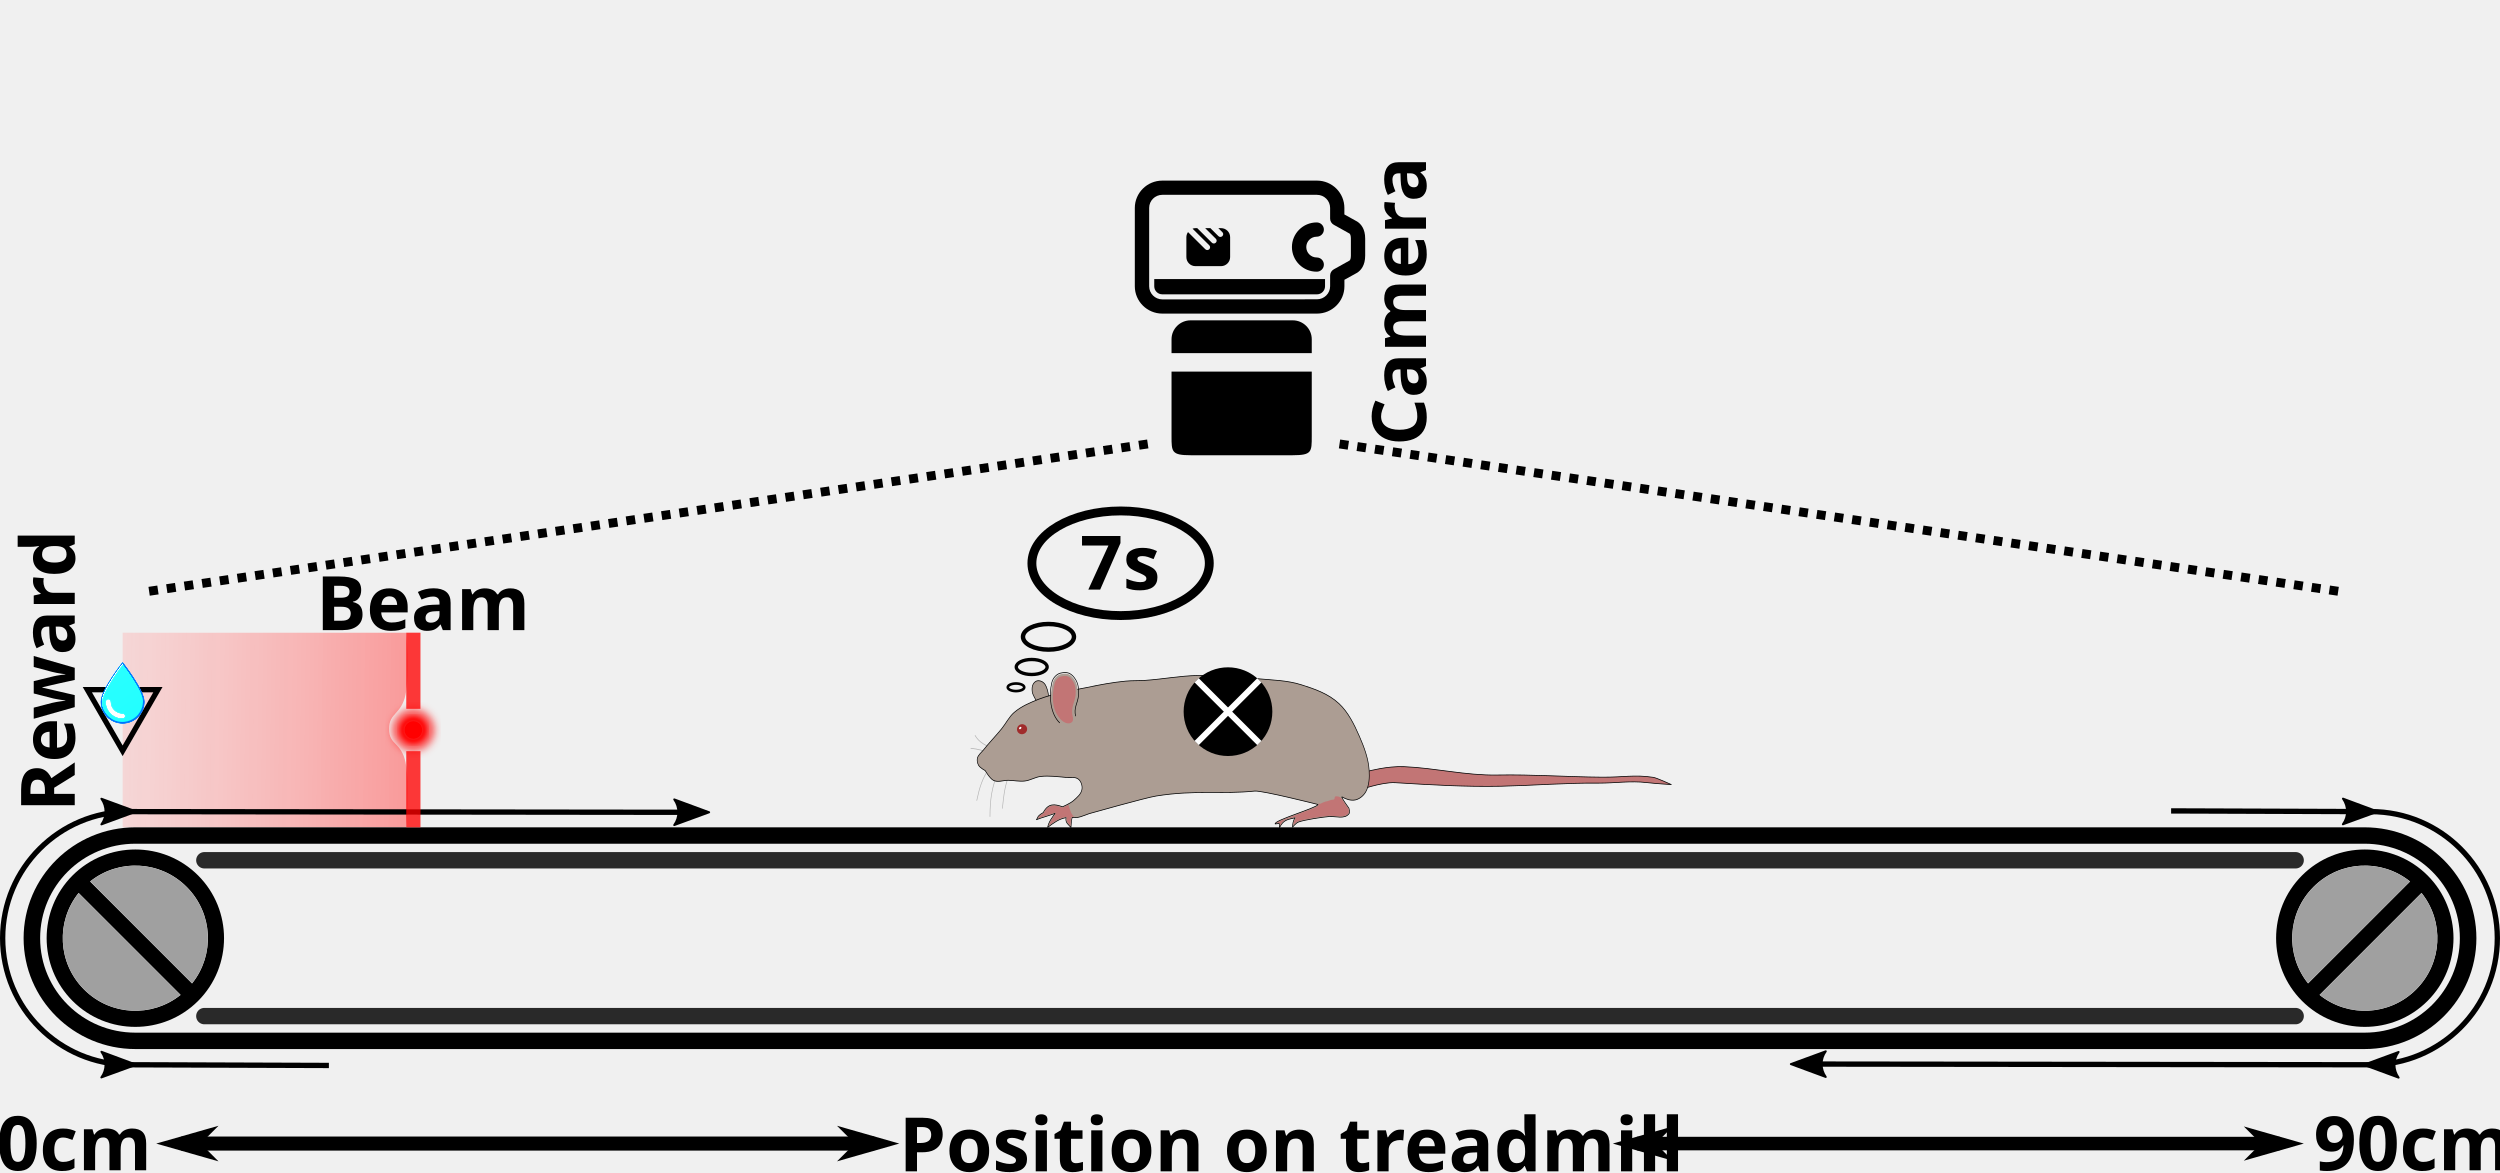
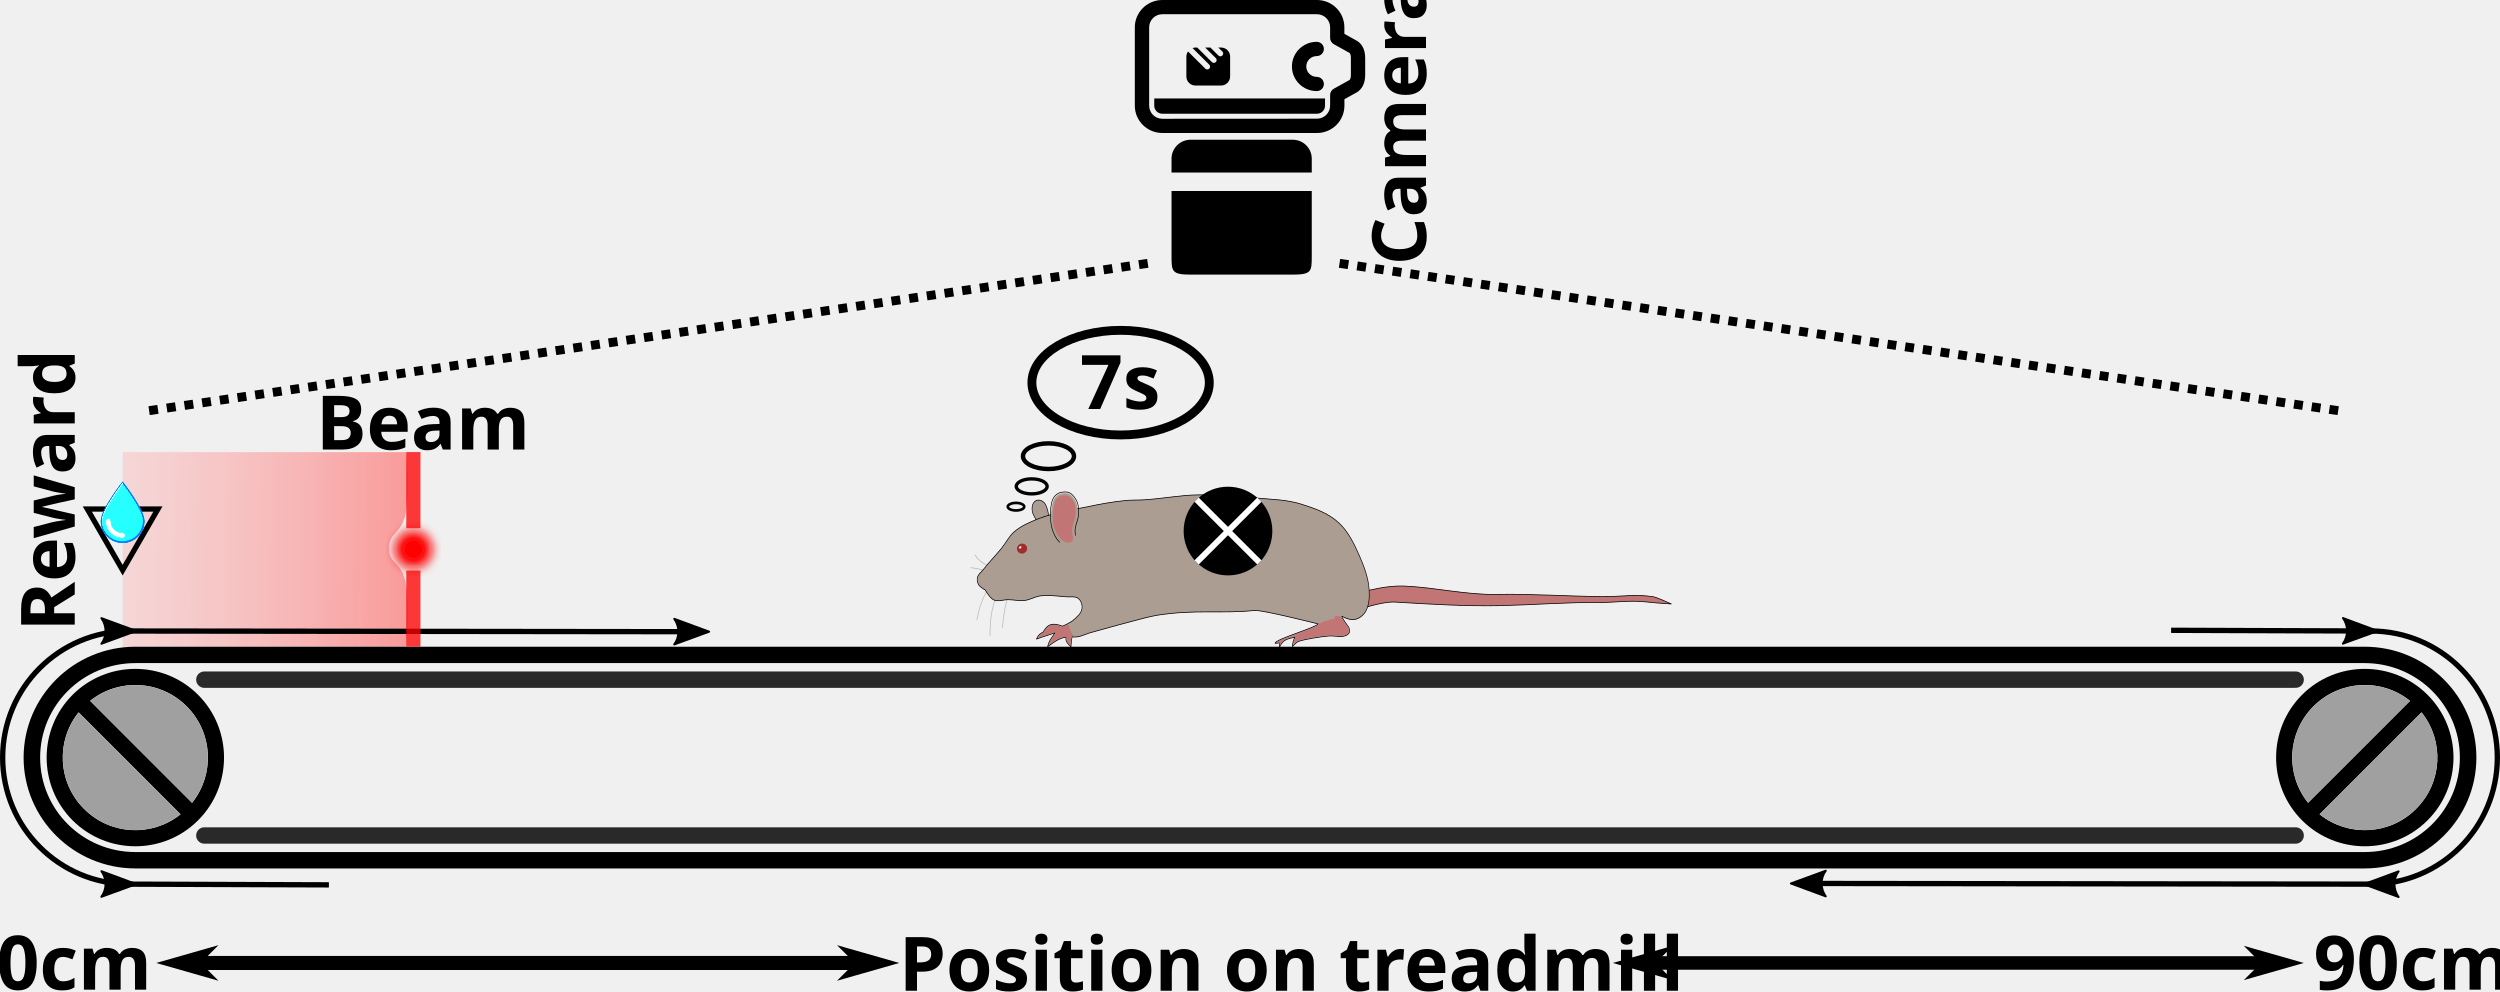
- <svg xmlns="http://www.w3.org/2000/svg" xmlns:xlink="http://www.w3.org/1999/xlink" width="1409.308mm" height="660.738mm" viewBox="0 0 4993.611 2341.199" id="svg2" version="1.1">
+ <svg xmlns="http://www.w3.org/2000/svg" xmlns:xlink="http://www.w3.org/1999/xlink" width="1409.308mm" height="558.925mm" viewBox="0 0 4993.611 1980.442" id="svg2" version="1.1">
  <defs id="defs4">
    <marker orient="auto" refY="0" refX="0" id="Arrow1Send" style="overflow:visible">
      <path id="path4686" d="M 0,0 5,-5 -12.5,0 5,5 0,0 Z" style="fill:#000000;fill-opacity:1;fill-rule:evenodd;stroke:#000000;stroke-width:1pt;stroke-opacity:1" transform="matrix(-0.2,0,0,-0.2,-1.2,0)" />
    </marker>
    <marker orient="auto" refY="0" refX="0" id="Arrow1Sstart" style="overflow:visible">
      <path id="path4683" d="M 0,0 5,-5 -12.5,0 5,5 0,0 Z" style="fill:#000000;fill-opacity:1;fill-rule:evenodd;stroke:#000000;stroke-width:1pt;stroke-opacity:1" transform="matrix(0.2,0,0,0.2,1.2,0)" />
    </marker>
    <marker orient="auto" refY="0" refX="0" id="marker5003" style="overflow:visible">
      <path id="path5005" d="M 0,0 5,-5 -12.5,0 5,5 0,0 Z" style="fill:#000000;fill-opacity:1;fill-rule:evenodd;stroke:#000000;stroke-width:1pt;stroke-opacity:1" transform="matrix(0.4,0,0,0.4,4,0)" />
    </marker>
    <marker orient="auto" refY="0" refX="0" id="marker4999" style="overflow:visible">
      <path id="path5001" d="M 0,0 5,-5 -12.5,0 5,5 0,0 Z" style="fill:#000000;fill-opacity:1;fill-rule:evenodd;stroke:#000000;stroke-width:1pt;stroke-opacity:1" transform="matrix(-0.4,0,0,-0.4,-4,0)" />
    </marker>
    <marker orient="auto" refY="0" refX="0" id="marker4995" style="overflow:visible">
      <path id="path4997" d="M 0,0 5,-5 -12.5,0 5,5 0,0 Z" style="fill:#000000;fill-opacity:1;fill-rule:evenodd;stroke:#000000;stroke-width:1pt;stroke-opacity:1" transform="matrix(0.4,0,0,0.4,4,0)" />
    </marker>
    <marker orient="auto" refY="0" refX="0" id="Arrow1Mend" style="overflow:visible">
      <path id="path4680" d="M 0,0 5,-5 -12.5,0 5,5 0,0 Z" style="fill:#000000;fill-opacity:1;fill-rule:evenodd;stroke:#000000;stroke-width:1pt;stroke-opacity:1" transform="matrix(-0.4,0,0,-0.4,-4,0)" />
    </marker>
    <marker orient="auto" refY="0" refX="0" id="Arrow1Mstart" style="overflow:visible">
      <path id="path4677" d="M 0,0 5,-5 -12.5,0 5,5 0,0 Z" style="fill:#000000;fill-opacity:1;fill-rule:evenodd;stroke:#000000;stroke-width:1pt;stroke-opacity:1" transform="matrix(0.4,0,0,0.4,4,0)" />
    </marker>
    <marker orient="auto" refY="0" refX="0" id="Arrow1Lend" style="overflow:visible">
      <path id="path4674" d="M 0,0 5,-5 -12.5,0 5,5 0,0 Z" style="fill:#000000;fill-opacity:1;fill-rule:evenodd;stroke:#000000;stroke-width:1pt;stroke-opacity:1" transform="matrix(-0.8,0,0,-0.8,-10,0)" />
    </marker>
    <marker orient="auto" refY="0" refX="0" id="Arrow1Lstart" style="overflow:visible">
      <path id="path4671" d="M 0,0 5,-5 -12.5,0 5,5 0,0 Z" style="fill:#000000;fill-opacity:1;fill-rule:evenodd;stroke:#000000;stroke-width:1pt;stroke-opacity:1" transform="matrix(0.8,0,0,0.8,10,0)" />
    </marker>
    <marker orient="auto" refY="0" refX="0" id="Arrow2Mstart" style="overflow:visible">
      <path id="path4530" style="fill:#000000;fill-opacity:1;fill-rule:evenodd;stroke:#000000;stroke-width:0.625;stroke-linejoin:round;stroke-opacity:1" d="M 8.719,4.034 -2.207,0.016 8.719,-4.002 c -1.745,2.372 -1.735,5.617 -6e-7,8.035 z" transform="scale(0.6,0.6)" />
    </marker>
    <linearGradient id="linearGradient19819">
      <stop style="stop-color:#ff0000;stop-opacity:1" offset="0" id="stop19821" />
      <stop style="stop-color:#ffffff;stop-opacity:0" offset="1" id="stop19823" />
    </linearGradient>
    <marker style="overflow:visible" id="marker9438" refX="0" refY="0" orient="auto">
      <path transform="scale(0.6,0.6)" d="M 8.719,4.034 -2.207,0.016 8.719,-4.002 c -1.745,2.372 -1.735,5.617 -6e-7,8.035 z" style="fill:#000000;fill-opacity:1;fill-rule:evenodd;stroke:#000000;stroke-width:0.625;stroke-linejoin:round;stroke-opacity:1" id="path9440" />
    </marker>
    <marker style="overflow:visible" id="marker9170" refX="0" refY="0" orient="auto">
      <path transform="scale(-0.6,-0.6)" d="M 8.719,4.034 -2.207,0.016 8.719,-4.002 c -1.745,2.372 -1.735,5.617 -6e-7,8.035 z" style="fill:#000000;fill-opacity:1;fill-rule:evenodd;stroke:#000000;stroke-width:0.625;stroke-linejoin:round;stroke-opacity:1" id="path9172" />
    </marker>
    <marker style="overflow:visible" id="marker9170-6" refX="0" refY="0" orient="auto">
      <path transform="scale(-0.6,-0.6)" d="M 8.719,4.034 -2.207,0.016 8.719,-4.002 c -1.745,2.372 -1.735,5.617 -6e-7,8.035 z" style="fill:#000000;fill-opacity:1;fill-rule:evenodd;stroke:#000000;stroke-width:0.625;stroke-linejoin:round;stroke-opacity:1" id="path9172-0" />
    </marker>
    <marker style="overflow:visible" id="marker9438-6" refX="0" refY="0" orient="auto">
      <path transform="scale(0.6,0.6)" d="M 8.719,4.034 -2.207,0.016 8.719,-4.002 c -1.745,2.372 -1.735,5.617 -6e-7,8.035 z" style="fill:#000000;fill-opacity:1;fill-rule:evenodd;stroke:#000000;stroke-width:0.625;stroke-linejoin:round;stroke-opacity:1" id="path9440-2" />
    </marker>
    <marker orient="auto" refY="0" refX="0" id="marker8992-6" style="overflow:visible">
      <path id="path8994-1" style="fill:#000000;fill-opacity:1;fill-rule:evenodd;stroke:#000000;stroke-width:0.625;stroke-linejoin:round;stroke-opacity:1" d="M 8.719,4.034 -2.207,0.016 8.719,-4.002 c -1.745,2.372 -1.735,5.617 -6e-7,8.035 z" transform="scale(-0.6,-0.6)" />
    </marker>
    <filter height="1.72" y="-0.36" width="1.72" x="-0.36" id="filter18049" style="color-interpolation-filters:sRGB">
      <feGaussianBlur id="feGaussianBlur18051" stdDeviation="8.504" />
    </filter>
    <filter height="1.48" y="-0.24" width="1.48" x="-0.24" id="filter18057" style="color-interpolation-filters:sRGB">
      <feGaussianBlur id="feGaussianBlur18059" stdDeviation="2.835" />
    </filter>
    <filter style="color-interpolation-filters:sRGB" id="filter19758">
      <feGaussianBlur stdDeviation="1" result="result1" id="feGaussianBlur19760" />
      <feComposite in="result1" in2="result1" result="result4" operator="in" id="feComposite19762" />
      <feBlend in="result1" mode="screen" result="result5" in2="result4" id="feBlend19764" />
      <feGaussianBlur stdDeviation="8" result="result6" in="result5" id="feGaussianBlur19766" />
      <feComposite operator="atop" in="result6" in2="result5" result="result8" id="feComposite19768" />
      <feComposite operator="in" result="fbSourceGraphic" in="result6" in2="result8" id="feComposite19770" />
      <feGaussianBlur result="result0" in="fbSourceGraphic" stdDeviation="2.5" id="feGaussianBlur19772" />
      <feSpecularLighting specularExponent="45" specularConstant="1.5" surfaceScale="1" lighting-color="#ffffff" result="result1" in="result0" id="feSpecularLighting19774">
        <fePointLight z="21000" y="-9000" x="-6000" id="fePointLight19776" />
      </feSpecularLighting>
      <feComposite operator="in" result="result2" in="result1" in2="fbSourceGraphic" id="feComposite19778" />
      <feComposite k3="1" k2="1" operator="arithmetic" result="result4" in="fbSourceGraphic" in2="result2" id="feComposite19780" k1="0" k4="0" />
      <feComposite operator="in" in2="result4" result="result91" id="feComposite19782" />
      <feBlend mode="multiply" in2="result91" id="feBlend19784" />
    </filter>
    <linearGradient xlink:href="#linearGradient19819" id="linearGradient19825" x1="552.424" y1="-1331.428" x2="-1620.382" y2="-1360.418" gradientUnits="userSpaceOnUse" gradientTransform="translate(-5.1889e-7,2.6423298e-6)" />
    <marker orient="auto" refY="0" refX="0" id="Arrow1Mstart-7" style="overflow:visible">
      <path id="path4677-0" d="M 0,0 5,-5 -12.5,0 5,5 0,0 Z" style="fill:#000000;fill-opacity:1;fill-rule:evenodd;stroke:#000000;stroke-width:1pt;stroke-opacity:1" transform="matrix(0.4,0,0,0.4,4,0)" />
    </marker>
    <marker orient="auto" refY="0" refX="0" id="Arrow1Mend-9" style="overflow:visible">
      <path id="path4680-3" d="M 0,0 5,-5 -12.5,0 5,5 0,0 Z" style="fill:#000000;fill-opacity:1;fill-rule:evenodd;stroke:#000000;stroke-width:1pt;stroke-opacity:1" transform="matrix(-0.4,0,0,-0.4,-4,0)" />
    </marker>
    <marker orient="auto" refY="0" refX="0" id="Arrow1Mstart-0" style="overflow:visible">
      <path id="path4677-6" d="M 0,0 5,-5 -12.5,0 5,5 0,0 Z" style="fill:#000000;fill-opacity:1;fill-rule:evenodd;stroke:#000000;stroke-width:1pt;stroke-opacity:1" transform="matrix(0.4,0,0,0.4,4,0)" />
    </marker>
    <marker orient="auto" refY="0" refX="0" id="Arrow1Mend-2" style="overflow:visible">
      <path id="path4680-6" d="M 0,0 5,-5 -12.5,0 5,5 0,0 Z" style="fill:#000000;fill-opacity:1;fill-rule:evenodd;stroke:#000000;stroke-width:1pt;stroke-opacity:1" transform="matrix(-0.4,0,0,-0.4,-4,0)" />
    </marker>
    <marker orient="auto" refY="0" refX="0" id="Arrow1Sstart-8" style="overflow:visible">
      <path id="path4683-7" d="M 0,0 5,-5 -12.5,0 5,5 0,0 Z" style="fill:#000000;fill-opacity:1;fill-rule:evenodd;stroke:#000000;stroke-width:1pt;stroke-opacity:1" transform="matrix(0.2,0,0,0.2,1.2,0)" />
    </marker>
    <marker orient="auto" refY="0" refX="0" id="Arrow1Send-9" style="overflow:visible">
      <path id="path4686-2" d="M 0,0 5,-5 -12.5,0 5,5 0,0 Z" style="fill:#000000;fill-opacity:1;fill-rule:evenodd;stroke:#000000;stroke-width:1pt;stroke-opacity:1" transform="matrix(-0.2,0,0,-0.2,-1.2,0)" />
    </marker>
  </defs>
-   <g transform="translate(1108.236,2803.573)" id="layer1">
+   <g transform="translate(1108.236,2442.816)" id="layer1">
    <path style="opacity:1;fill:url(#linearGradient19825);fill-opacity:1;fill-rule:evenodd;stroke:none;stroke-width:35.433;stroke-linecap:square;stroke-linejoin:miter;stroke-miterlimit:4;stroke-dasharray:none;stroke-dashoffset:0;stroke-opacity:1" d="m -863.251,-1539.737 566.642,0 c 0,0 6.959,84.264 -1.642,124.114 -8.602,39.849 -32.765,35.284 -32.836,67.778 -0.073,33.302 24.198,25.863 32.836,66.742 8.638,40.879 1.642,130.075 1.642,130.075 l -566.642,0 z" id="rect19817" />
    <g transform="translate(30,0)" id="g16892">
      <g id="g4769">
        <path id="path4334" d="m -867.681,-1151.055 c -123.188,10e-4 -223.405,99.344 -223.405,221.457 0,122.113 100.217,221.456 223.405,221.457 l 0,-32.74 c -105.338,-10e-4 -190.376,-84.298 -190.376,-188.717 0,-104.419 85.039,-188.716 190.376,-188.717 z m 0.002,0 0,32.74 4452.498,0 c 105.338,0 190.377,84.298 190.377,188.717 0,104.418 -85.039,188.716 -190.377,188.717 l -4452.498,0 0,32.74 4452.498,0 c 123.188,0 223.405,-99.344 223.405,-221.457 0,-122.113 -100.217,-221.456 -223.405,-221.457 z" style="color:#000000;font-style:normal;font-variant:normal;font-weight:normal;font-stretch:normal;font-size:medium;line-height:normal;font-family:sans-serif;text-indent:0;text-align:start;text-decoration:none;text-decoration-line:none;text-decoration-style:solid;text-decoration-color:#000000;letter-spacing:normal;word-spacing:normal;text-transform:none;direction:ltr;block-progression:tb;writing-mode:lr-tb;baseline-shift:baseline;text-anchor:start;white-space:normal;clip-rule:nonzero;display:inline;overflow:visible;visibility:visible;opacity:1;isolation:auto;mix-blend-mode:normal;color-interpolation:sRGB;color-interpolation-filters:linearRGB;solid-color:#000000;solid-opacity:1;fill:#000000;fill-opacity:1;fill-rule:nonzero;stroke:none;stroke-width:177.165;stroke-linecap:square;stroke-linejoin:miter;stroke-miterlimit:4;stroke-dasharray:none;stroke-dashoffset:0;stroke-opacity:1;color-rendering:auto;image-rendering:auto;shape-rendering:auto;text-rendering:auto;enable-background:accumulate" />
        <path id="path5941" d="m -730.065,-1085.231 2088.634,0 2088.635,0 0,0" style="fill:none;fill-opacity:1;fill-rule:evenodd;stroke:#000000;stroke-width:32.74;stroke-linecap:round;stroke-linejoin:miter;stroke-miterlimit:4;stroke-dasharray:none;stroke-opacity:0.825" />
        <path id="path5941-7" d="m -730.065,-773.963 2088.634,0 2088.635,0 0,0" style="fill:none;fill-opacity:1;fill-rule:evenodd;stroke:#000000;stroke-width:32.74;stroke-linecap:round;stroke-linejoin:miter;stroke-miterlimit:4;stroke-dasharray:none;stroke-opacity:0.825" />
        <g transform="matrix(0.9119516,0,0,0.9119516,-1352.608,-540.0852)" id="g4269">
          <path style="color:#000000;font-style:normal;font-variant:normal;font-weight:normal;font-stretch:normal;font-size:medium;line-height:normal;font-family:sans-serif;text-indent:0;text-align:start;text-decoration:none;text-decoration-line:none;text-decoration-style:solid;text-decoration-color:#000000;letter-spacing:normal;word-spacing:normal;text-transform:none;direction:ltr;block-progression:tb;writing-mode:lr-tb;baseline-shift:baseline;text-anchor:start;white-space:normal;clip-rule:nonzero;display:inline;overflow:visible;visibility:visible;opacity:1;isolation:auto;mix-blend-mode:normal;color-interpolation:sRGB;color-interpolation-filters:linearRGB;solid-color:#000000;solid-opacity:1;fill:#000000;fill-opacity:1;fill-rule:nonzero;stroke:none;stroke-width:35.433;stroke-linecap:butt;stroke-linejoin:miter;stroke-miterlimit:4;stroke-dasharray:none;stroke-dashoffset:0;stroke-opacity:1;color-rendering:auto;image-rendering:auto;shape-rendering:auto;text-rendering:auto;enable-background:accumulate" d="m 668.945,-564.569 c -75.762,-75.762 -199.135,-75.764 -274.897,-10e-4 -75.762,75.762 -75.762,199.136 0,274.899 75.762,75.762 199.135,75.761 274.897,-10e-4 75.762,-75.762 75.762,-199.134 2e-5,-274.896 z m -25.054,25.054 c 57.985,57.985 61.923,149.073 11.834,211.567 L 432.323,-551.349 c 62.494,-50.088 153.582,-46.151 211.567,11.834 z m -236.623,13.221 223.402,223.402 c -62.494,50.09 -153.582,46.151 -211.567,-11.834 -57.985,-57.985 -61.924,-149.073 -11.834,-211.567 z" id="path4155" />
          <path style="fill:#a0a0a0;stroke:none;stroke-width:1px;stroke-linecap:butt;stroke-linejoin:miter;stroke-opacity:1" d="m 522.506,1659.064 c -23.584,-1.338 -47.441,-8.235 -67.8,-19.598 -35.31,-19.709 -62.023,-52.093 -74.333,-90.114 -3.416,-10.549 -5.685,-21.299 -6.988,-33.102 -0.836,-7.572 -0.837,-24.256 -0.003,-31.734 2.928,-26.236 11.251,-49.644 25.22,-70.926 3.016,-4.595 8.277,-11.86 8.604,-11.88 0.097,-0.01 50.352,50.164 111.677,111.49 l 111.5,111.501 -3.568,2.702 c -29.603,22.418 -67.026,33.778 -104.31,31.662 z" id="path4265" transform="translate(0,-1927.559)" />
          <path style="fill:#a0a0a0;stroke:none;stroke-width:1px;stroke-linecap:butt;stroke-linejoin:miter;stroke-opacity:1" d="m 544.031,1487.794 c -66.207,-66.219 -111.392,-111.672 -111.167,-111.825 0.209,-0.142 1.879,-1.388 3.712,-2.769 7.745,-5.838 15.447,-10.574 24.624,-15.143 16.794,-8.361 35.458,-13.726 55.077,-15.831 5.655,-0.607 24.829,-0.601 30.406,0.01 12.989,1.421 24.32,3.876 35.709,7.735 55.711,18.878 96.773,67.528 106.025,125.621 1.397,8.772 1.764,13.913 1.768,24.749 0.004,11.589 -0.404,16.801 -2.109,26.897 -3.879,22.974 -13.501,46.064 -27.114,65.065 -1.866,2.604 -3.841,5.258 -4.389,5.898 l -0.996,1.162 -111.546,-111.567 z" id="path4267" transform="translate(0,-1927.559)" />
        </g>
        <g transform="matrix(0,-0.9119508,0.9119508,0,3974.839,-444.9002)" id="g4274">
          <path id="path4276" d="m 668.945,-564.569 c -75.762,-75.762 -199.135,-75.764 -274.897,-10e-4 -75.762,75.762 -75.762,199.136 0,274.899 75.762,75.762 199.135,75.761 274.897,-10e-4 75.762,-75.762 75.762,-199.134 2e-5,-274.896 z m -25.054,25.054 c 57.985,57.985 61.923,149.073 11.834,211.567 L 432.323,-551.349 c 62.494,-50.088 153.582,-46.151 211.567,11.834 z m -236.623,13.221 223.402,223.402 c -62.494,50.09 -153.582,46.151 -211.567,-11.834 -57.985,-57.985 -61.924,-149.073 -11.834,-211.567 z" style="color:#000000;font-style:normal;font-variant:normal;font-weight:normal;font-stretch:normal;font-size:medium;line-height:normal;font-family:sans-serif;text-indent:0;text-align:start;text-decoration:none;text-decoration-line:none;text-decoration-style:solid;text-decoration-color:#000000;letter-spacing:normal;word-spacing:normal;text-transform:none;direction:ltr;block-progression:tb;writing-mode:lr-tb;baseline-shift:baseline;text-anchor:start;white-space:normal;clip-rule:nonzero;display:inline;overflow:visible;visibility:visible;opacity:1;isolation:auto;mix-blend-mode:normal;color-interpolation:sRGB;color-interpolation-filters:linearRGB;solid-color:#000000;solid-opacity:1;fill:#000000;fill-opacity:1;fill-rule:nonzero;stroke:none;stroke-width:35.433;stroke-linecap:butt;stroke-linejoin:miter;stroke-miterlimit:4;stroke-dasharray:none;stroke-dashoffset:0;stroke-opacity:1;color-rendering:auto;image-rendering:auto;shape-rendering:auto;text-rendering:auto;enable-background:accumulate" />
          <path transform="translate(0,-1927.559)" id="path4278" d="m 522.506,1659.064 c -23.584,-1.338 -47.441,-8.235 -67.8,-19.598 -35.31,-19.709 -62.023,-52.093 -74.333,-90.114 -3.416,-10.549 -5.685,-21.299 -6.988,-33.102 -0.836,-7.572 -0.837,-24.256 -0.003,-31.734 2.928,-26.236 11.251,-49.644 25.22,-70.926 3.016,-4.595 8.277,-11.86 8.604,-11.88 0.097,-0.01 50.352,50.164 111.677,111.49 l 111.5,111.501 -3.568,2.702 c -29.603,22.418 -67.026,33.778 -104.31,31.662 z" style="fill:#a0a0a0;stroke:none;stroke-width:1px;stroke-linecap:butt;stroke-linejoin:miter;stroke-opacity:1" />
          <path transform="translate(0,-1927.559)" id="path4280" d="m 544.031,1487.794 c -66.207,-66.219 -111.392,-111.672 -111.167,-111.825 0.209,-0.142 1.879,-1.388 3.712,-2.769 7.745,-5.838 15.447,-10.574 24.624,-15.143 16.794,-8.361 35.458,-13.726 55.077,-15.831 5.655,-0.607 24.829,-0.601 30.406,0.01 12.989,1.421 24.32,3.876 35.709,7.735 55.711,18.878 96.773,67.528 106.025,125.621 1.397,8.772 1.764,13.913 1.768,24.749 0.004,11.589 -0.404,16.801 -2.109,26.897 -3.879,22.974 -13.501,46.064 -27.114,65.065 -1.866,2.604 -3.841,5.258 -4.389,5.898 l -0.996,1.162 -111.546,-111.567 z" style="fill:#a0a0a0;stroke:none;stroke-width:1px;stroke-linecap:butt;stroke-linejoin:miter;stroke-opacity:1" />
        </g>
        <path id="path7156" d="m -880.105,-676.783 c -139.626,8e-4 -252.816,-113.188 -252.816,-252.815 -8e-4,-139.627 113.189,-252.817 252.816,-252.816" style="opacity:1;fill:none;fill-opacity:1;fill-rule:evenodd;stroke:#000000;stroke-width:10.63;stroke-linecap:round;stroke-linejoin:miter;stroke-miterlimit:4;stroke-dasharray:none;stroke-dashoffset:0;stroke-opacity:1;marker-end:url(#marker9170)" />
        <path id="path7165" d="m 264.125,-1180.999 -1144.232,-1.414 0,0 0,0" style="fill:none;fill-rule:evenodd;stroke:#000000;stroke-width:10.63;stroke-linecap:butt;stroke-linejoin:miter;stroke-miterlimit:0;stroke-dasharray:none;stroke-opacity:1;marker-start:url(#marker9438)" />
        <path id="path7165-3" d="m -481.297,-675.369 -398.808,-1.414 0,0 0,0" style="fill:none;fill-rule:evenodd;stroke:#000000;stroke-width:10.63;stroke-linecap:butt;stroke-linejoin:miter;stroke-miterlimit:4;stroke-dasharray:none;stroke-opacity:1;marker-end:url(#Arrow2Mstart)" />
        <path id="path7156-7" d="m 3597.243,-1182.414 c 139.626,-8e-4 252.816,113.188 252.816,252.815 8e-4,139.627 -113.189,252.817 -252.816,252.816" style="opacity:1;fill:none;fill-opacity:1;fill-rule:evenodd;stroke:#000000;stroke-width:10.63;stroke-linecap:round;stroke-linejoin:miter;stroke-miterlimit:4;stroke-dasharray:none;stroke-dashoffset:0;stroke-opacity:1;marker-end:url(#marker9170-6)" />
        <path id="path7165-9" d="m 2453.013,-678.197 1144.232,1.414 0,0 0,0" style="fill:none;fill-rule:evenodd;stroke:#000000;stroke-width:10.63;stroke-linecap:butt;stroke-linejoin:miter;stroke-miterlimit:0;stroke-dasharray:none;stroke-opacity:1;marker-start:url(#marker9438-6)" />
        <path id="path7165-3-2" d="m 3198.435,-1183.828 398.808,1.414 0,0 0,0" style="fill:none;fill-rule:evenodd;stroke:#000000;stroke-width:10.63;stroke-linecap:butt;stroke-linejoin:miter;stroke-miterlimit:4;stroke-dasharray:none;stroke-opacity:1;marker-end:url(#marker8992-6)" />
      </g>
    </g>
    <g id="g18800">
      <path style="opacity:0.771;fill:none;fill-rule:evenodd;stroke:#ff0000;stroke-width:28.346;stroke-linecap:butt;stroke-linejoin:miter;stroke-miterlimit:4;stroke-dasharray:none;stroke-dashoffset:0;stroke-opacity:1" d="m -282.573,-1303.165 0,76.055 0,76.055" id="path16954" />
      <g transform="translate(0,13.74487)" id="g18795">
        <ellipse ry="28.346" rx="28.346" cy="-1345.937" cx="-295.825" id="path16915" style="opacity:1;fill:none;fill-opacity:1;fill-rule:evenodd;stroke:#ff0000;stroke-width:12.638;stroke-linecap:butt;stroke-linejoin:miter;stroke-miterlimit:0;stroke-dasharray:none;stroke-dashoffset:0;stroke-opacity:1;filter:url(#filter18049)" transform="matrix(1.121452,0,0,1.121452,49.18066,150.2155)" />
        <ellipse ry="14.173" rx="14.173" cy="-1345.937" cx="-295.825" id="path16915-3" style="opacity:1;fill:none;fill-opacity:1;fill-rule:evenodd;stroke:#ff0000;stroke-width:9.6;stroke-linecap:butt;stroke-linejoin:miter;stroke-miterlimit:0;stroke-dasharray:none;stroke-dashoffset:0;stroke-opacity:1;filter:url(#filter18057)" transform="matrix(1.476408,0,0,1.476408,154.1853,627.9633)" />
        <ellipse ry="12.402" rx="12.402" cy="-1359.189" cx="-282.573" id="path16915-3-7" style="opacity:1;fill:#ff0000;fill-opacity:1;fill-rule:evenodd;stroke:#ff0000;stroke-width:10.63;stroke-linecap:butt;stroke-linejoin:miter;stroke-miterlimit:0;stroke-dasharray:none;stroke-dashoffset:0;stroke-opacity:1" />
      </g>
      <path style="opacity:0.771;fill:none;fill-rule:evenodd;stroke:#ff0000;stroke-width:28.346;stroke-linecap:butt;stroke-linejoin:miter;stroke-miterlimit:4;stroke-dasharray:none;stroke-dashoffset:0;stroke-opacity:1" d="m -282.573,-1539.833 0,76.055 0,76.055" id="path16954-5" />
    </g>
    <g id="g19827" transform="translate(-96,0)">
      <path d="m -696.786,-1426.056 -141.037,0 70.519,122.142 70.519,-122.142 z" style="opacity:1;fill:none;stroke:#000000;stroke-width:10.63;stroke-miterlimit:4;stroke-dasharray:none" id="path18250" />
      <g style="opacity:1;filter:url(#filter19758)" transform="matrix(0.2428253,0,0,0.2428253,-829.4675,-1482.018)" id="g18767">
        <path style="fill:#006cff;fill-opacity:1" d="M 438.4,329.6 C 438.4,430.933 356.267,512 256,512 155.733,512 73.6,430.933 73.6,329.6 73.6,228.267 256,0 256,0 c 0,0 182.4,229.333 182.4,329.6 z" id="path18727" />
        <path style="fill:#ffffff" d="m 256,464 c -73.6,0 -134.4,-59.733 -134.4,-134.4 0,-8.533 7.467,-16 16,-16 8.533,0 16,7.467 16,16 0,56.533 45.867,102.4 102.4,102.4 8.533,0 16,7.467 16,16 0,8.533 -7.467,16 -16,16 z" id="path18729" />
        <g id="g18731" />
        <g id="g18733" />
        <g id="g18735" />
        <g id="g18737" />
        <g id="g18739" />
        <g id="g18741" />
        <g id="g18743" />
        <g id="g18745" />
        <g id="g18747" />
        <g id="g18749" />
        <g id="g18751" />
        <g id="g18753" />
        <g id="g18755" />
        <g id="g18757" />
        <g id="g18759" />
      </g>
    </g>
    <text xml:space="preserve" style="font-style:normal;font-weight:normal;font-size:150px;line-height:1000%;font-family:sans-serif;letter-spacing:0px;word-spacing:0px;fill:#000000;fill-opacity:1;stroke:none;stroke-width:1px;stroke-linecap:butt;stroke-linejoin:miter;stroke-opacity:1" x="-476.958" y="-1544.958" id="text19849">
      <tspan id="tspan19851" x="-476.958" y="-1544.958" style="font-style:normal;font-variant:normal;font-weight:bold;font-stretch:normal;font-family:sans-serif;-inkscape-font-specification:'sans-serif Bold'">Beam</tspan>
    </text>
    <text xml:space="preserve" style="font-style:normal;font-weight:normal;font-size:150px;line-height:1000%;font-family:sans-serif;letter-spacing:0px;word-spacing:0px;fill:#000000;fill-opacity:1;stroke:none;stroke-width:1px;stroke-linecap:butt;stroke-linejoin:miter;stroke-opacity:1" x="1181.725" y="-958.955" id="text19849-8" transform="matrix(0,-1,1,0,0,0)">
      <tspan id="tspan19851-0" x="1181.725" y="-958.955" style="font-style:normal;font-variant:normal;font-weight:bold;font-stretch:normal;font-family:sans-serif;-inkscape-font-specification:'sans-serif Bold'">Reward</tspan>
    </text>
    <g id="g4788" transform="translate(-844.8709,0)">
      <g transform="matrix(-2.606271,0.244504,0.2099261,3.046847,1635.325,-3286.216)" id="g16474">
        <path id="path4508" d="m -264.764,685.253 c 0,0 -14.933,-2.258 -27.648,-0.774 -23.609,2.756 -46.843,9.645 -70.553,11.145 -26.58,1.7 -52.448,5.426 -79.283,7.778 -17.093,1.499 -24.883,0.229 -39.334,3.255 -2.672,0.559 -13.413,5.81 -13.413,5.81 0,0 10.993,-1.42 18.783,-2.82 12.01,-2.2 23.978,-1.528 36.138,-2.528 24.65,-2.2 50.201,-2.467 74.901,-3.967 27.03,-1.7 52.609,-5.097 80.353,-8.782 10.142,-1.347 29.246,2.884 29.246,2.884" style="fill:#c27575;stroke:#000000;stroke-width:0.496;stroke-linecap:round;stroke-linejoin:round" />
        <path id="path4479" d="m 16.664,662.653 c 6.014,10 7.852,17.8 8.842,29" style="fill:none;stroke:#b3b3b3;stroke-width:0.496;stroke-linecap:round;stroke-linejoin:round" />
        <path id="path4481" d="m 23.382,660.153 c 6.004,6 8.724,12.4 11.314,20.2" style="fill:none;stroke:#b3b3b3;stroke-width:0.496;stroke-linecap:round;stroke-linejoin:round" />
        <path id="path4483" d="m 7.825,664.453 c 4.684,7 6.111,14.5 7.778,22.6" style="fill:none;stroke:#b3b3b3;stroke-width:0.496;stroke-linecap:round;stroke-linejoin:round" />
        <path id="path4485" d="m 18.078,647.853 c 6.788,-2.1 12.228,-5.6 14.498,-9.9" style="fill:none;stroke:#b3b3b3;stroke-width:0.496;stroke-linecap:round;stroke-linejoin:round" />
        <path id="path4487" d="m 23.028,650.253 c 3.628,-1.8 7.928,-3.3 13.438,-4.2" style="fill:none;stroke:#b3b3b3;stroke-width:0.496;stroke-linecap:round;stroke-linejoin:round" />
        <path id="path4502" d="m -24.967,623.253 c 0,-1.1 -0.782,-6.2 -0.177,-9.2 0.446,-2.2 1.076,-4.7 2.74,-6.2 1.287,-1.2 3.219,-1.9 4.95,-1.7 1.236,0.2 2.458,1 3.182,2 0.934,1.3 1.134,3 1.061,4.6 -0.052,1.2 -0.599,2.3 -1.061,3.3 -0.914,2.1 -3.359,5.9 -3.359,5.9" style="fill:#ac9d93;stroke:#000000;stroke-width:0.496;stroke-linecap:round;stroke-linejoin:round" />
        <path id="path4506" d="m -177.434,691.253 c -5.72,0 -47.538,12.625 -47.538,12.625 1.51,2.3 33.971,7.432 33.761,10.032 l -3.191,-0.048 0.011,2.748 c -3.37,-5 -6.72,-4.8 -12.38,-5.5 1.74,1.8 2.08,3.6 2.48,6 0,0 -2.94,-2.6 -4.77,-3 -4.45,-1.1 -19.114,-1.808 -23.664,-1.708 -5.13,0.1 -11.75,2.9 -15.38,-0.7 -0.84,-0.8 -0.18,-3.5 -0.18,-3.5 0,0 6.371,-8.849 4.561,-7.749 -2.96,1.8 -6.64,3.1 -10.08,2.7 -3.09,-0.4 -6.22,-2.2 -8.13,-4.6 -2.92,-3.8 -3.67,-9 -3.71,-13.8 -0.08,-7.8 2.68,-15.6 5.65,-22.8 3.33,-8.1 7.36,-16.5 13.79,-22.5 7.63,-7.2 18,-11.1 27.76,-14.6 10.52,-3.8 21.85,-4.8 32.88,-6.6 15.239,-2.5 30.545,-4.8 45.958,-5.8 13.231,-0.8 26.52,0.3 39.774,0 4.954,-0.1 9.894,-0.7 14.85,-0.7 10.034,0 20.06,0.8 30.052,1.8 12.48,1.1 25.123,1.8 37.299,4.7 6.647,1.7 13.456,3.5 19.269,7.1 4.073,2.5 6.863,6.7 10.43,9.9 4.946,4.4 10.315,8.4 15.198,12.9 1.66,1.5 4.04,2.7 4.78,4.8 0.51,1.4 0.21,3.2 -0.53,4.6 -0.99,1.8 -4.78,3.9 -4.78,3.9 0,0 -3.151,5.5 -5.829,6.9 -3.314,1.7 -7.43,0.5 -11.137,0.8 -4.25,0.4 -8.461,1.6 -12.728,1.5 -4.116,-0.1 -8.081,-1.9 -12.198,-2 -6.522,-0.1 -13.007,1.2 -19.445,2.2 -3.182,0.5 -7.091,-0.1 -9.458,2.1 -1.669,1.5 -2.51,4.3 -1.944,6.5 0.813,3.2 4.241,5.1 6.982,6.9 2.628,1.7 8.751,3.4 8.751,3.4 5.823,-2.3 10.608,-3.4 15.026,2.6 5.242,2.1 4.116,2.9 5.568,4.2 -4.856,-1.2 -9.728,-1.8 -14.584,-3 2.686,2.8 5.145,4.9 6.453,8.7 -4.793,-2.5 -9.053,-4.9 -14.584,-5.2 1.178,3.4 -1.826,4.7 -3.182,6.8 -0.443,-2.3 -0.635,-4.8 -1.503,-6.6 -4.387,1.1 -8.747,-0.5 -13.081,-1.4 0,0 -44.138,-7 -51.973,-7.4 -29.906,-1.7 -49.748,3 -75.304,2.8 z" style="fill:#ac9d93;stroke:#000000;stroke-width:0.496;stroke-linecap:round;stroke-linejoin:round" />
        <path id="path4504" d="m -43.528,631.853 c 1.289,-6.2 -2.461,-9.5 -3.271,-13.9 -0.561,-3.1 -0.508,-6.7 1.149,-9.4 2.518,-4.1 4.994,-5.1 9.723,-4.5 2.498,0.3 5.05,2.3 5.922,4.7 2.996,8.1 3.458,16.3 -1.679,23.1 -5.187,6.9 -13.018,5.6 -11.844,0 z" style="fill:#c27575;stroke:#ac9d93;stroke-width:1.488;stroke-linecap:round;stroke-linejoin:round" />
        <ellipse ry="3.27" rx="3.889" cy="636.74" cx="-3.501" id="path4477" style="fill:#a02c2c" />
        <ellipse ry="0.67" rx="0.982" cy="552.61" cx="314.571" id="path9055" style="fill:#ffffff" transform="matrix(0.8673569,0.4976866,-0.4976718,0.8673654,0,0)" />
        <path id="path9565" d="m -32.55,634.953 c 6.765,-6.5 7.052,-18.3 3.96,-26.7 -1.105,-3 -3.991,-5.3 -7.156,-5.7 -1.251,-0.1 -2.393,-0.2 -3.469,-0.1 -1.076,0.1 -2.094,0.3 -3.031,0.7 -1.875,0.9 -3.343,2.4 -4.688,4.6 -1.967,3.2 -1.945,7.1 -1.344,10.4 0.466,2.6 1.676,4.6 2.5,6.6 0.825,2 1.356,4 0.782,6.8" style="color:#000000;text-indent:0;text-transform:none;block-progression:tb;fill:none;stroke:#000000;stroke-width:0.496" />
        <path id="path9571" style="fill:#c27575" d="m -23.153,688.453 c -2.098,0 -4.405,0.8 -6.937,1.8 a 0.5,0.5 0 0 1 -0.313,0 c 0,0 -1.563,-0.4 -3.437,-1.1 -0.315,-0.1 -0.642,-0.2 -0.969,-0.3 -0.986,3 -1.323,6 -3.906,8.2 0.508,-0.1 1.026,-0.2 1.531,-0.3 a 0.5,0.5 0 0 1 0.562,0.3 c 0.793,1.6 1.052,3.7 1.376,5.7 0.633,-0.8 1.301,-1.5 1.812,-2.2 0.718,-0.9 1.102,-1.8 0.562,-3.4 a 0.5,0.5 0 0 1 0.5,-0.6 c 5.161,0.3 9.233,2.4 13.532,4.6 -1.336,-2.9 -3.404,-4.7 -5.782,-7.2 a 0.5,0.5 0 0 1 0.469,-0.8 c 4.369,1 8.794,1.6 13.219,2.6 -0.143,-0.3 -0.273,-0.5 -0.469,-0.7 -0.479,-0.5 -1.44,-1.2 -4.031,-2.2 a 0.5,0.5 0 0 1 -0.219,-0.2 c -2.149,-3 -4.29,-4 -6.625,-4.2 l -0.875,0 z" />
        <path id="path9583" style="fill:#c27575" d="m -192.256,713.476 c 0.024,-0.37 -5.74,-1.864 -6.981,-2.245 l -11.961,-2.764 c -1.856,-0.881 -12.894,-2.29 -14.184,-4.29 -0.161,-0.226 -0.108,-0.54 0.12,-0.7 -4.28,-0.783 3.645,1.569 -2.881,-0.395 0,0 -2.044,-0.716 -4.024,-0.816 -1.78,-0.2 -2.421,-0.712 -4.201,-0.612 -2.71,0.2 -0.385,-2.386 -3.217,-1.975 -3.788,0.273 -4.453,3.63 -5.803,5.13 0.208,0.121 -2.326,3.265 -2.407,3.492 0,0 -0.16,0.6 -0.22,1.3 -0.03,0.4 -0.02,0.8 0.03,1.1 0.05,0.3 0.13,0.5 0.22,0.6 1.66,1.7 4.05,1.9 6.75,1.7 2.69,-0.3 5.63,-1 8.28,-1.1 4.4,-0.1 19.094,0.608 23.774,1.708 1.07,0.2 2.26,1 3.25,1.7 0.35,0.3 0.35,0.3 0.62,0.5 -0.33,-1.6 -0.73,-3 -2.03,-4.4 -0.25,-0.333 -0.007,-0.808 0.41,-0.8 2.81,0.3 5.1,0.5 7.16,1.1 1.69,0.6 3.2,1.8 4.65,3.5 l 0.131,-1.748" />
      </g>
      <g style="fill:#000000;stroke:none;stroke-width:24.249;stroke-miterlimit:4;stroke-dasharray:none" transform="matrix(-0.02922408,0,0,-0.02922408,2151.352,-1473.29)" id="g19984">
        <g id="g20009">
          <g transform="translate(3.1927488e-4,205.3101)" id="g4492">
            <text transform="scale(-1,-1)" id="text20005" y="-5016.866" x="-8811.291" style="font-style:normal;font-weight:normal;font-size:5132.753px;line-height:1000%;font-family:sans-serif;letter-spacing:0px;word-spacing:0px;fill:#000000;fill-opacity:1;stroke:none;stroke-width:1px;stroke-linecap:butt;stroke-linejoin:miter;stroke-opacity:1" xml:space="preserve">
              <tspan y="-5016.866" x="-8811.291" id="tspan20007" style="font-style:normal;font-variant:normal;font-weight:bold;font-stretch:normal;font-family:sans-serif;-inkscape-font-specification:'sans-serif Bold'">7s</tspan>
            </text>
            <g id="g4480" transform="translate(-22753.151,-674.1674)">
              <g id="g4486">
                <ellipse style="fill:none;fill-rule:evenodd;stroke:#000000;stroke-width:606.231;stroke-linecap:butt;stroke-linejoin:miter;stroke-miterlimit:4;stroke-dasharray:none;stroke-opacity:1" id="path4418" transform="scale(-1,-1)" cx="-28788.795" cy="-7490.505" rx="6062.307" ry="3575.729" />
                <ellipse style="fill:none;fill-rule:evenodd;stroke:#000000;stroke-width:303.115;stroke-linecap:butt;stroke-linejoin:miter;stroke-miterlimit:4;stroke-dasharray:none;stroke-opacity:1" id="path4418-3" cx="-33718.348" cy="-2464.006" rx="1742.657" ry="875.537" transform="scale(-1,-1)" />
                <ellipse style="fill:none;fill-rule:evenodd;stroke:#000000;stroke-width:230.368;stroke-linecap:butt;stroke-linejoin:miter;stroke-miterlimit:4;stroke-dasharray:none;stroke-opacity:1" id="path4418-3-7" cx="-34865.148" cy="-401.065" rx="1054.445" ry="512.786" transform="scale(-1,-1)" />
                <ellipse style="fill:none;fill-rule:evenodd;stroke:#000000;stroke-width:181.869;stroke-linecap:butt;stroke-linejoin:miter;stroke-miterlimit:4;stroke-dasharray:none;stroke-opacity:1" id="path4418-3-7-5" cx="-35937.688" cy="987.505" rx="562.864" ry="258.706" transform="scale(-1,-1)" />
              </g>
            </g>
          </g>
        </g>
      </g>
    </g>
    <g id="g8736" transform="matrix(0.7071068,-0.7071068,0.7071068,0.7071068,815.5287,2164.487)">
      <circle mask="none" r="88.583" cy="-2133.668" cx="2881.912" id="path8594" style="fill:#000000;fill-opacity:1;fill-rule:evenodd;stroke:none;stroke-width:1px;stroke-linecap:butt;stroke-linejoin:miter;stroke-opacity:1" />
      <path mask="none" id="path8596" d="m 2881.912,-2222.251 0,177.165" style="fill:none;fill-opacity:1;fill-rule:evenodd;stroke:#ffffff;stroke-width:11.838;stroke-linecap:butt;stroke-linejoin:miter;stroke-miterlimit:4;stroke-dasharray:none;stroke-opacity:1" />
      <path mask="none" id="path8596-4" d="m 2793.329,-2133.668 177.165,0" style="opacity:1;fill:none;fill-opacity:1;fill-rule:evenodd;stroke:#ffffff;stroke-width:11.838;stroke-linecap:butt;stroke-linejoin:miter;stroke-miterlimit:4;stroke-dasharray:none;stroke-opacity:1" />
    </g>
    <g id="g4373" transform="matrix(0,0.8849017,-0.8900258,0,1761.933,-2629.665)">
      <g id="g4375" transform="translate(201.1524,-61.8022)">
        <g id="g4377">
          <path id="path4379" d="m 248.6,269.4 -14.7,0 -15.6,-28 c -0.2,-0.4 -0.4,-0.7 -0.6,-1 -5.3,-8 -16.3,-17.6 -38.4,-17.6 l -38.4,0 c -22.1,0 -33,9.6 -38.3,17.7 -0.2,0.3 -0.4,0.6 -0.6,1 l -15.6,28 -14.7,0 C 37.7,269.4 10,297 10,331 l 0,347.1 c 0,34 27.7,61.7 61.7,61.7 l 176.9,0 c 34,0 61.6,-27.7 61.6,-61.7 l 0,-347.1 c 0,-34 -27.6,-61.6 -61.6,-61.6 z m 29.5,408.7 c 0,16.3 -13.3,29.5 -29.5,29.5 l -177,0 c -16.3,0 -29.5,-13.3 -29.5,-29.5 l 0,-347.1 c 0,-16.3 13.3,-29.5 29.5,-29.5 l 24.1,0 c 5.8,0 11.2,-3.2 14,-8.2 l 19.9,-35.5 c 1.5,-1.8 5.7,-2.9 11.2,-2.9 l 38.4,0 c 5.5,0 9.8,1.1 11.2,2.9 l 19.9,35.5 c 2.9,5.1 8.2,8.2 14,8.2 l 24.1,0 c 16.3,0 29.5,13.2 29.5,29.5 l 0.2,347.1 0,0 z" />
          <path id="path4381" d="m 199.6,315.5 c -8.9,0 -16.1,7.2 -16.1,16.1 0,12.9 -10.5,23.4 -23.5,23.4 -12.9,0 -23.4,-10.5 -23.4,-23.4 0,-8.9 -7.2,-16.1 -16.1,-16.1 -8.9,0 -16.1,7.2 -16.1,16.1 0,30.7 24.9,55.6 55.6,55.6 30.7,0 55.6,-24.9 55.6,-55.6 0.1,-8.9 -7.1,-16.1 -16,-16.1 z" />
          <path id="path4383" d="m 182.6,525.9 -45,0 c -11.2,0 -20.3,9.1 -20.3,20.4 l 0,6.1 9.1,-9.1 c 2.5,-2.5 6.5,-2.5 8.9,0 2.5,2.5 2.5,6.5 0,8.9 l -18,18 0,11.7 23.9,-23.9 c 2.4,-2.5 6.5,-2.5 8.9,0 2.5,2.5 2.5,6.5 0,8.9 l -32.8,32.8 0,4 c 0,2.3 0.4,4.5 1.2,6.5 L 156,572.7 c 2.5,-2.5 6.5,-2.5 8.9,0 2.5,2.5 2.5,6.5 0,8.9 l -38.7,38.8 c 3.3,2.3 7.3,3.7 11.5,3.7 l 45,0 c 11.2,0 20.4,-9.1 20.4,-20.4 l 0,-57.6 c -0.2,-11.1 -9.3,-20.2 -20.5,-20.2 z" />
          <path id="path4385" d="m 248.6,312.9 -16.3,0 0,383.3 16.3,0 c 10,0 18.1,-8.1 18.1,-18.1 l 0,-347.1 c 0,-10 -8.2,-18.1 -18.1,-18.1 z" />
          <path id="path4387" d="m 325.4,385.4 0,229.2 c 0,23.6 19.2,42.8 42.7,42.8 l 31.4,0 0,-314.7 -31.4,0 c -23.5,0 -42.7,19.1 -42.7,42.7 z" />
          <path id="path4389" d="m 587.1,342.7 -146,0 0,314.7 146,0 c 35,0 42.8,0 42.8,-42.8 l 0,-229.2 c -0.1,-42.7 -7.3,-42.7 -42.8,-42.7 z" />
        </g>
      </g>
      <g id="g4393" />
      <g id="g4395" />
      <g id="g4397" />
      <g id="g4399" />
      <g id="g4401" />
      <g id="g4403" />
      <g id="g4405" />
      <g id="g4407" />
      <g id="g4409" />
      <g id="g4411" />
      <g id="g4413" />
      <g id="g4415" />
      <g id="g4417" />
      <g id="g4419" />
      <g id="g4421" />
    </g>
    <text xml:space="preserve" style="font-style:normal;font-weight:normal;font-size:150px;line-height:1000%;font-family:sans-serif;letter-spacing:0px;word-spacing:0px;fill:#000000;fill-opacity:1;stroke:none;stroke-width:1px;stroke-linecap:butt;stroke-linejoin:miter;stroke-opacity:1" x="1913.014" y="1740.119" id="text19849-3" transform="matrix(0,-1,1,0,0,0)">
      <tspan id="tspan19851-6" x="1913.014" y="1740.119" style="font-style:normal;font-variant:normal;font-weight:bold;font-stretch:normal;font-family:sans-serif;-inkscape-font-specification:'sans-serif Bold'">Camera</tspan>
    </text>
    <text xml:space="preserve" style="font-style:normal;font-weight:normal;font-size:150px;line-height:1000%;font-family:sans-serif;letter-spacing:0px;word-spacing:0px;fill:#000000;fill-opacity:1;stroke:none;stroke-width:1px;stroke-linecap:butt;stroke-linejoin:miter;stroke-opacity:1" x="687.275" y="-463.839" id="text19849-7">
      <tspan id="tspan19851-5" x="687.275" y="-463.839" style="font-style:normal;font-variant:normal;font-weight:bold;font-stretch:normal;font-family:sans-serif;-inkscape-font-specification:'sans-serif Bold'">Position on treadmill</tspan>
    </text>
    <path style="fill:none;fill-rule:evenodd;stroke:#000000;stroke-width:17.844;stroke-linecap:butt;stroke-linejoin:miter;stroke-miterlimit:4;stroke-dasharray:17.844, 17.844;stroke-dashoffset:0;stroke-opacity:1" d="m 1567.383,-1916.815 2000.503,295.126 0,0" id="path4582-3" />
    <text xml:space="preserve" style="font-style:normal;font-weight:normal;font-size:150px;line-height:1000%;font-family:sans-serif;letter-spacing:0px;word-spacing:0px;fill:#000000;fill-opacity:1;stroke:none;stroke-width:1px;stroke-linecap:butt;stroke-linejoin:miter;stroke-opacity:1" x="3513.158" y="-466.036" id="text19849-7-5">
      <tspan id="tspan19851-5-6" x="3513.158" y="-466.036" style="font-style:normal;font-variant:normal;font-weight:bold;font-stretch:normal;font-family:sans-serif;-inkscape-font-specification:'sans-serif Bold'">90cm</tspan>
    </text>
    <text xml:space="preserve" style="font-style:normal;font-weight:normal;font-size:150px;line-height:1000%;font-family:sans-serif;letter-spacing:0px;word-spacing:0px;fill:#000000;fill-opacity:1;stroke:none;stroke-width:1px;stroke-linecap:butt;stroke-linejoin:miter;stroke-opacity:1" x="-1115.194" y="-466.036" id="text19849-7-2">
      <tspan id="tspan19851-5-9" x="-1115.194" y="-466.036" style="font-style:normal;font-variant:normal;font-weight:bold;font-stretch:normal;font-family:sans-serif;-inkscape-font-specification:'sans-serif Bold'">0cm</tspan>
    </text>
    <path style="fill:none;fill-rule:evenodd;stroke:#000000;stroke-width:28.005;stroke-linecap:butt;stroke-linejoin:miter;stroke-miterlimit:4;stroke-dasharray:none;stroke-opacity:1;marker-start:url(#Arrow1Sstart);marker-end:url(#Arrow1Send)" d="m -746.215,-519.357 c 1384.261,0 1384.261,0 1384.261,0" id="path4993" />
    <path style="fill:none;fill-rule:evenodd;stroke:#000000;stroke-width:26.971;stroke-linecap:butt;stroke-linejoin:miter;stroke-miterlimit:4;stroke-dasharray:none;stroke-opacity:1;marker-start:url(#Arrow1Sstart-8);marker-end:url(#Arrow1Send-9)" d="m 2161.457,-519.357 c 1283.888,0 1283.888,0 1283.888,0" id="path4993-0" />
    <path style="fill:none;fill-rule:evenodd;stroke:#000000;stroke-width:17.844;stroke-linecap:butt;stroke-linejoin:miter;stroke-miterlimit:4;stroke-dasharray:17.844, 17.844;stroke-dashoffset:0;stroke-opacity:1" d="m 1184.386,-1916.815 -2000.503,295.126 0,0" id="path4582-3-6" />
  </g>
</svg>
